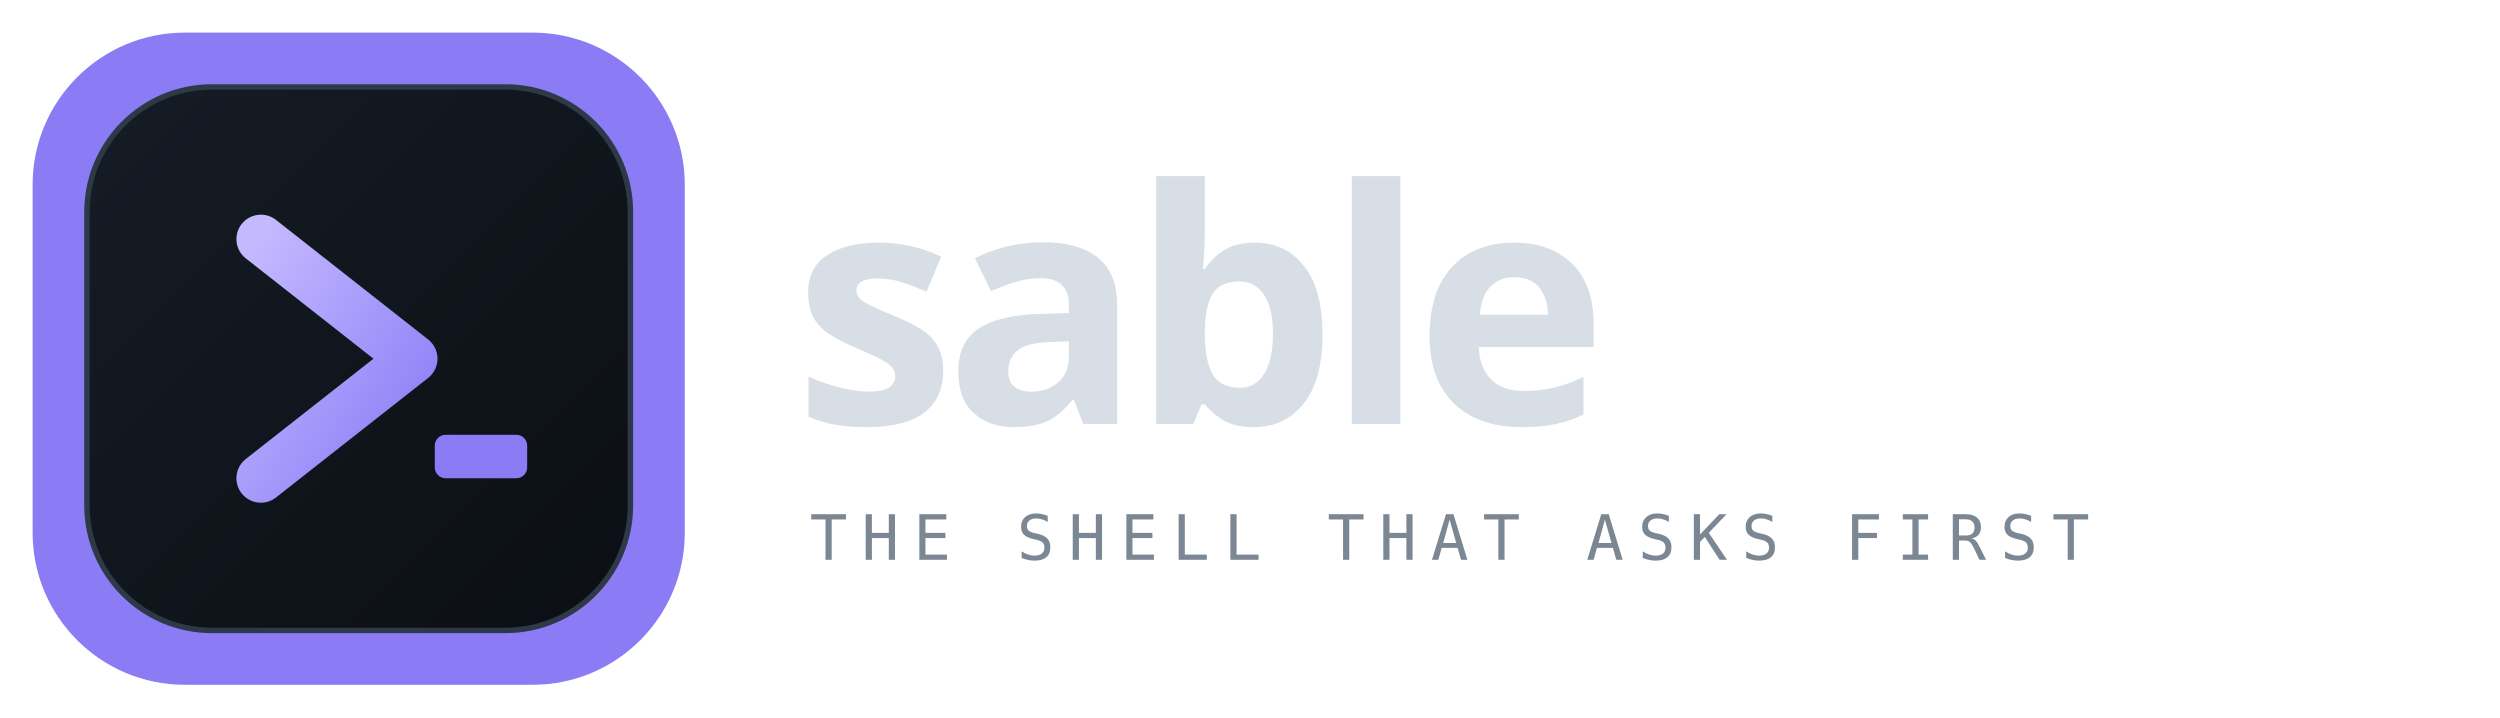
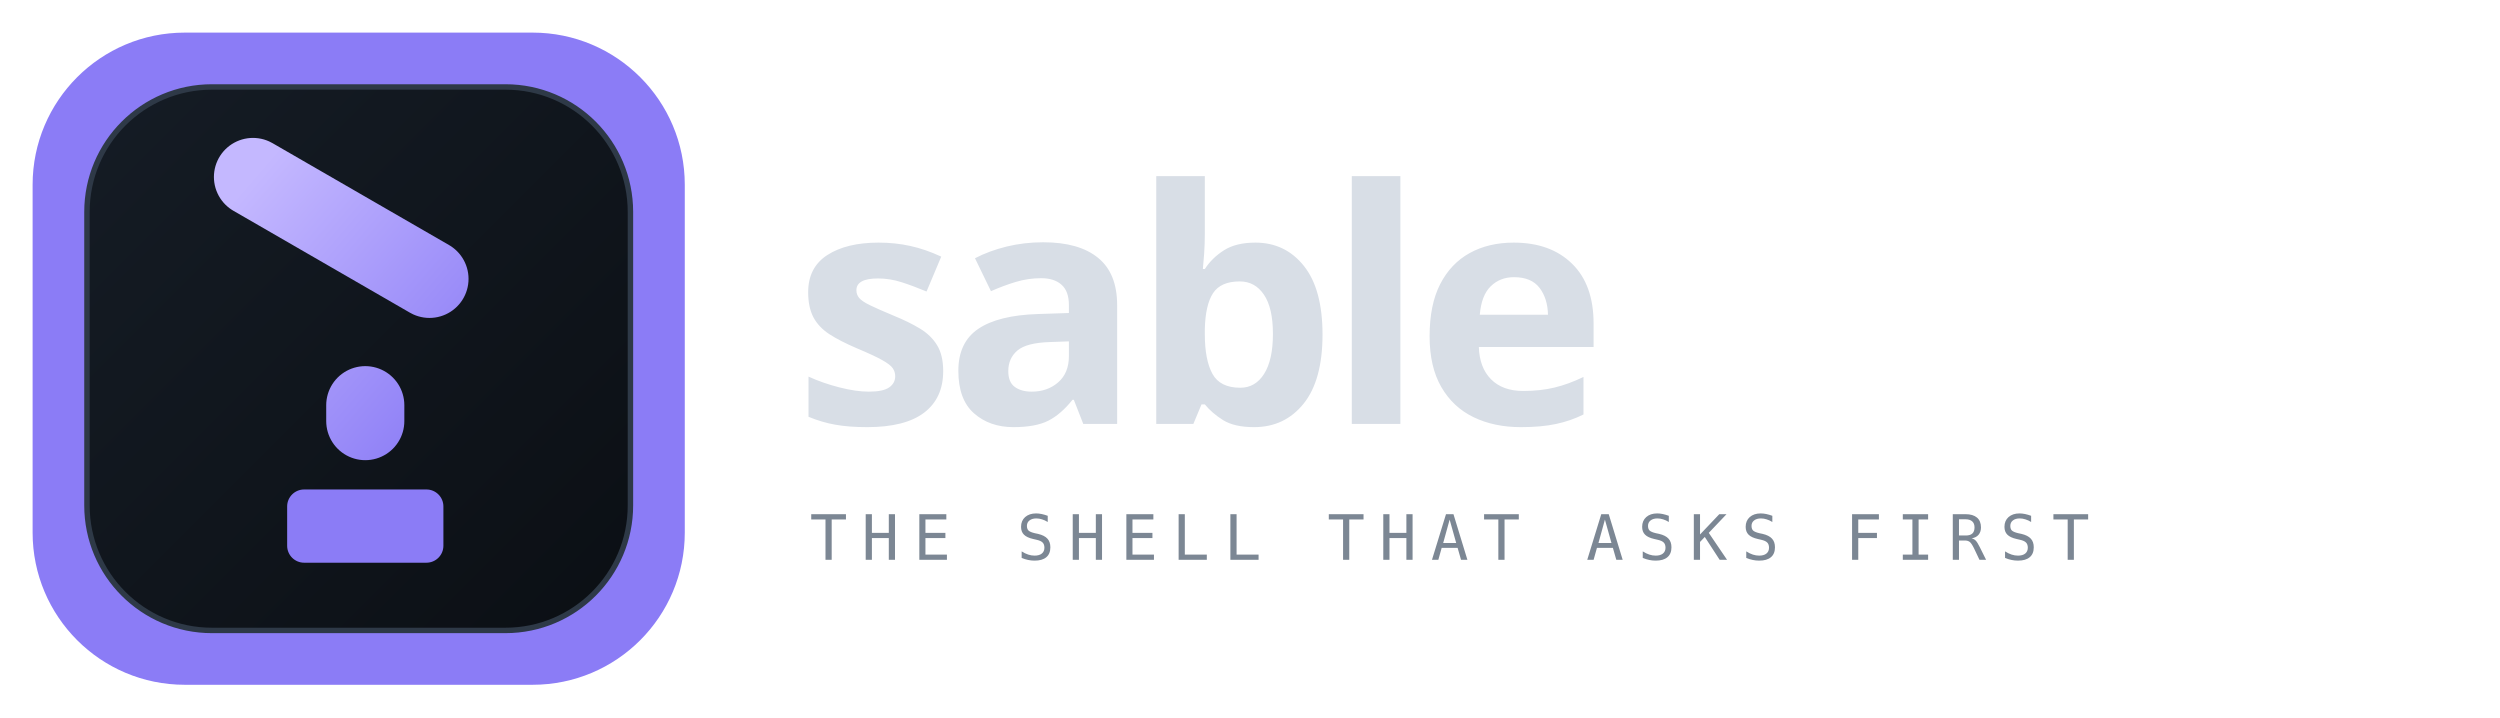
- <svg xmlns="http://www.w3.org/2000/svg" width="460" height="132" viewBox="0 0 460 132" role="img" aria-label="Sable — the shell that asks first">
+ <svg xmlns="http://www.w3.org/2000/svg" width="460" height="132" viewBox="0 0 460 132" role="img" aria-label="Sable, the shell that asks first">
  <defs>
    <linearGradient id="tile" x1="0" y1="0" x2="1" y2="1">
      <stop offset="0" stop-color="#151C25" />
      <stop offset="1" stop-color="#0B0F14" />
    </linearGradient>
    <linearGradient id="ac" x1="0" y1="0" x2="1" y2="1">
      <stop offset="0" stop-color="#C4B8FF" />
      <stop offset="1" stop-color="#8B7CF6" />
    </linearGradient>
    <style>
      @keyframes blink{0%,49%{opacity:1}50%,100%{opacity:0}}
      @keyframes draw{from{stroke-dashoffset:96}to{stroke-dashoffset:0}}
      @keyframes halo{0%,100%{opacity:.16;transform:scale(1)}50%{opacity:.34;transform:scale(1.06)}}
      #chev{stroke-dasharray:96;animation:draw 1.1s ease-out forwards}
      #cursor{animation:blink 1.05s step-end infinite}
      #glow{animation:halo 3.2s ease-in-out infinite;transform-origin:66px 66px}
      @media (prefers-reduced-motion:reduce){#chev{stroke-dashoffset:0;animation:none}#cursor,#glow{animation:none}}
    </style>
  </defs>
  <rect id="glow" x="6" y="6" width="120" height="120" rx="28" fill="#8B7CF6" />
  <rect x="16" y="16" width="100" height="100" rx="23" fill="url(#tile)" stroke="#2E3947" />
-   <path id="chev" d="M48 44 L76 66 L48 88" fill="none" stroke="url(#ac)" stroke-width="9" stroke-linecap="round" stroke-linejoin="round" />
-   <rect id="cursor" x="80" y="80" width="17" height="8" rx="2" fill="#8B7CF6" />
+   <g transform="translate(16 16) scale(0.390625)">
+     <path id="chev" d="M78.2 42.4 L177.8 99.9 L131.1 126.8 L131.1 157.4" fill="none" stroke="url(#ac)" stroke-width="36.8" stroke-linecap="round" stroke-linejoin="round" pathLength="96" />
+     <rect id="cursor" x="94.3" y="189.6" width="73.6" height="34.5" rx="8" fill="#8B7CF6" />
+   </g>
  <text x="146" y="78" font-family="'Segoe UI', 'Helvetica Neue', system-ui, sans-serif" font-size="60" font-weight="700" letter-spacing="-2" fill="#D8DEE6">sable</text>
  <text x="149" y="103" font-family="ui-monospace, SFMono-Regular, Menlo, Consolas, monospace" font-size="11.5" letter-spacing="2.6" fill="#7C8794">THE SHELL THAT ASKS FIRST</text>
</svg>
